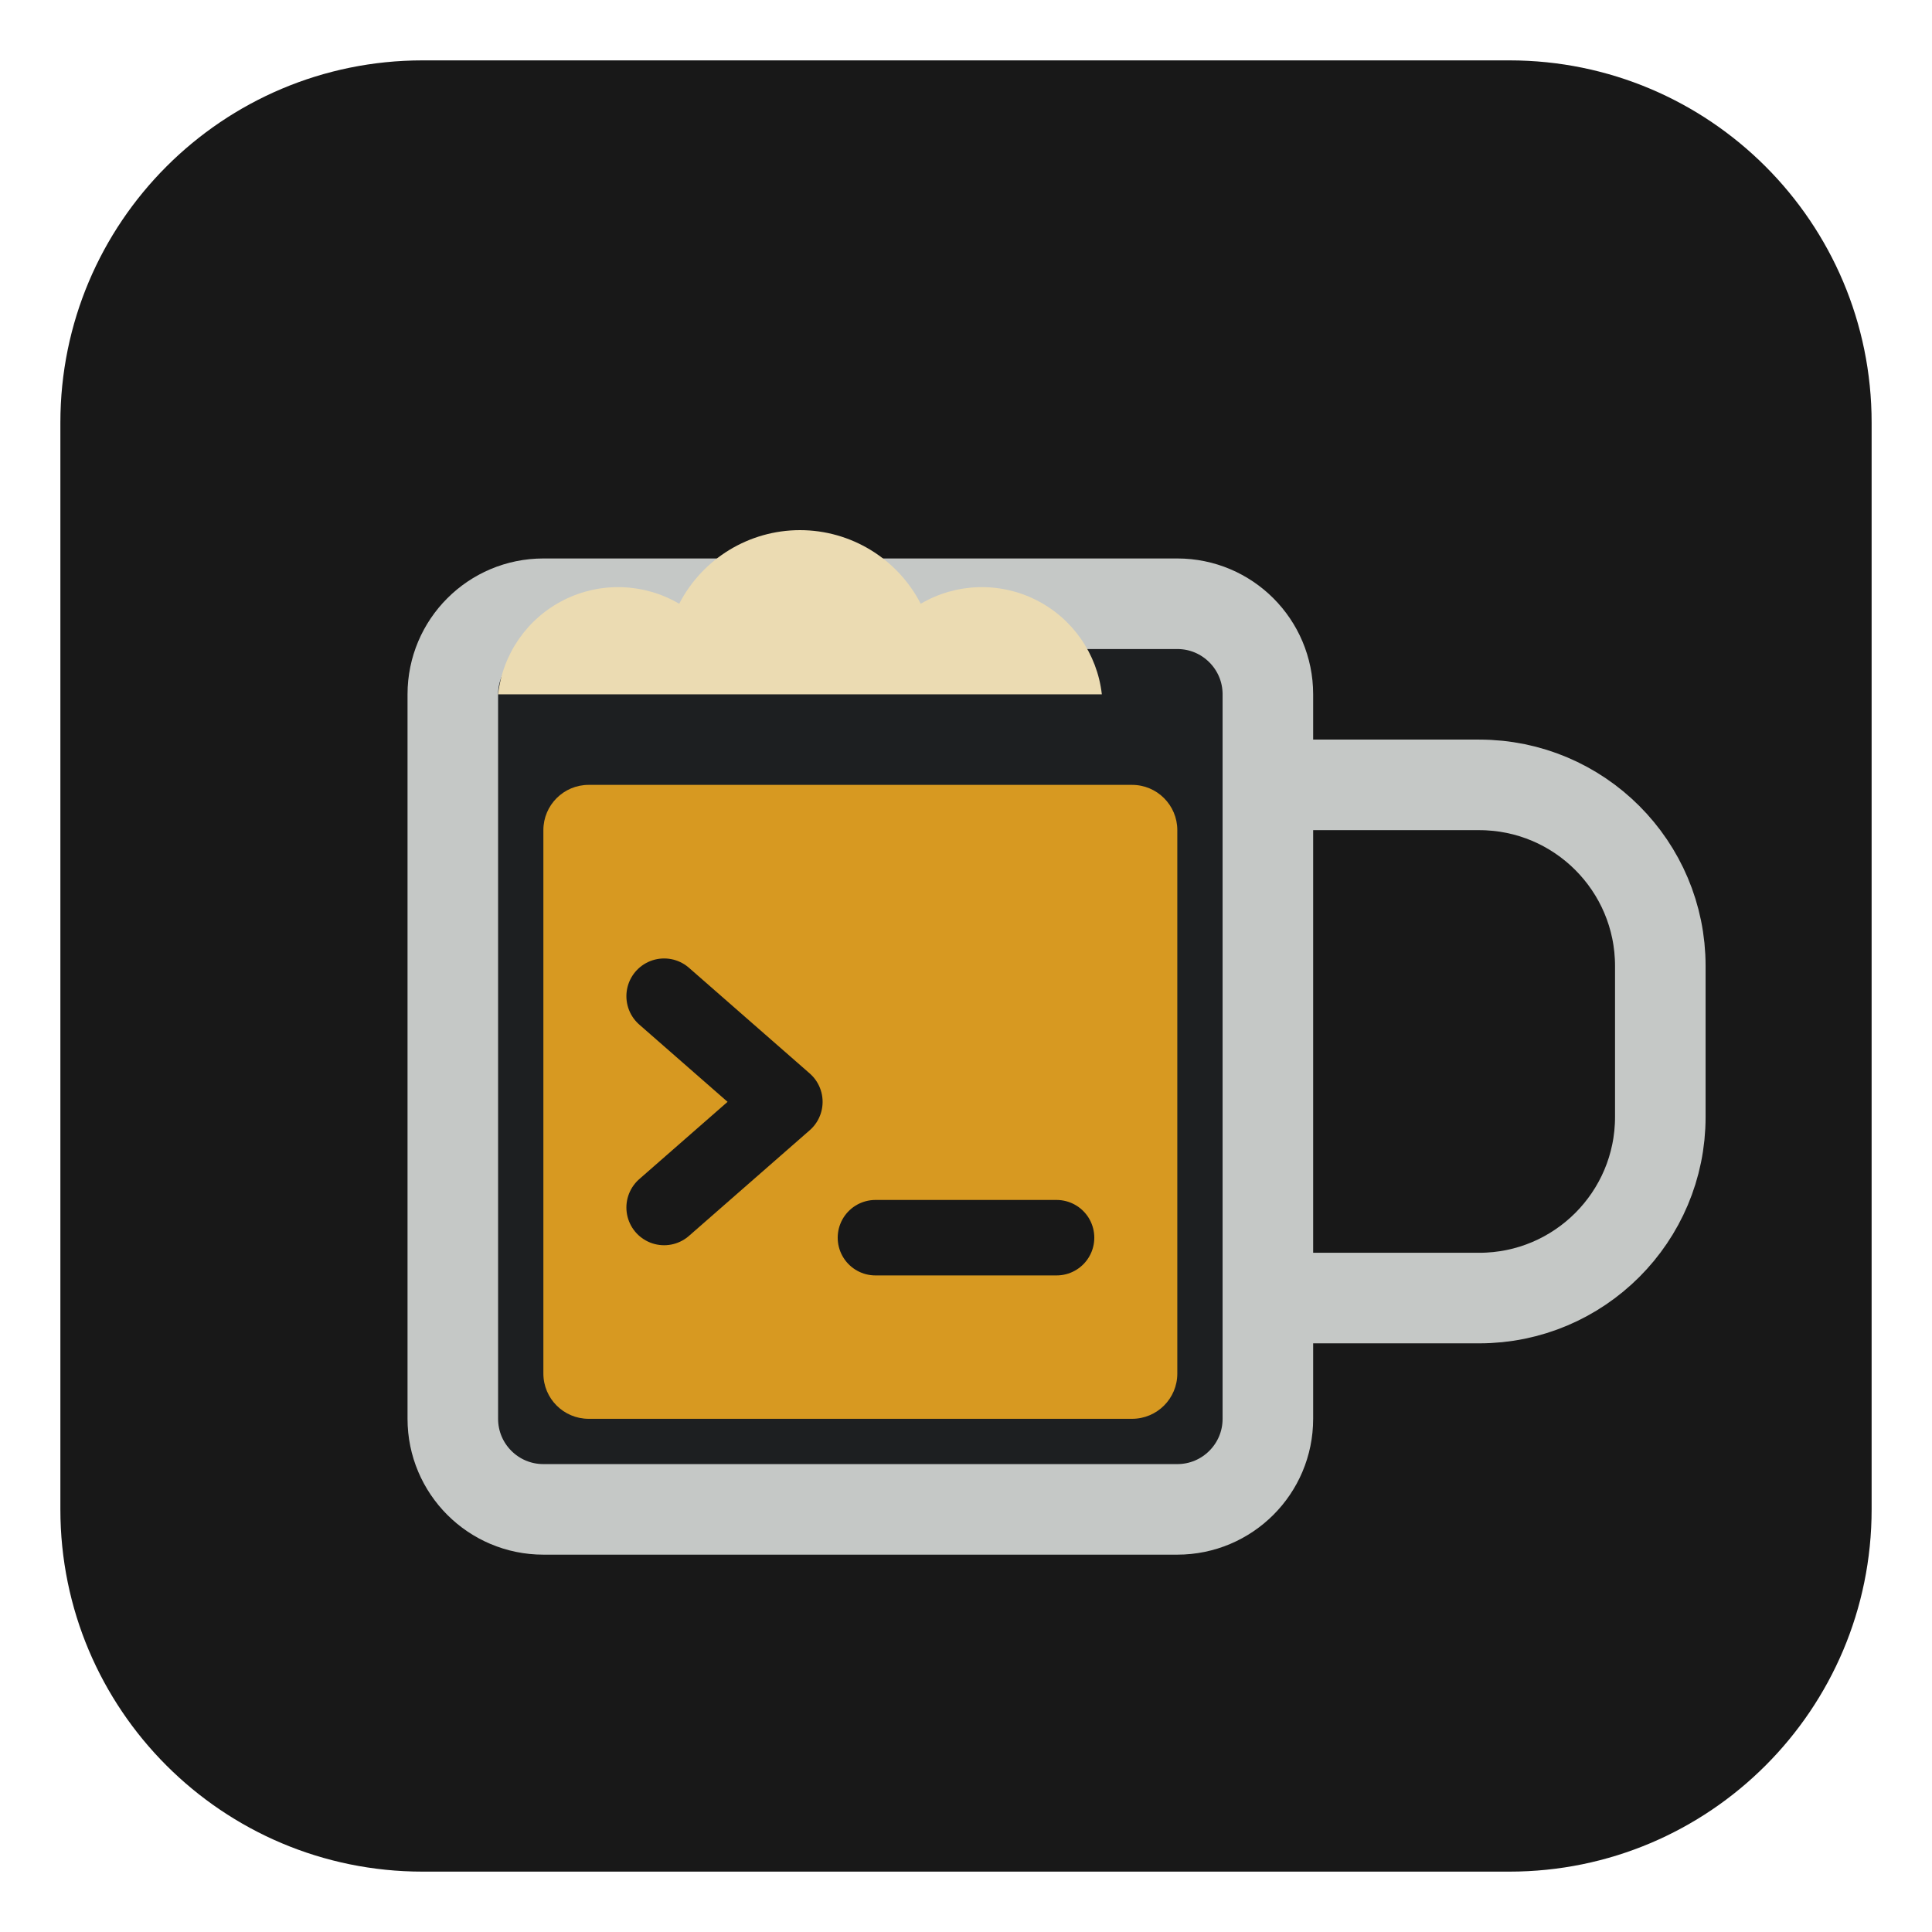
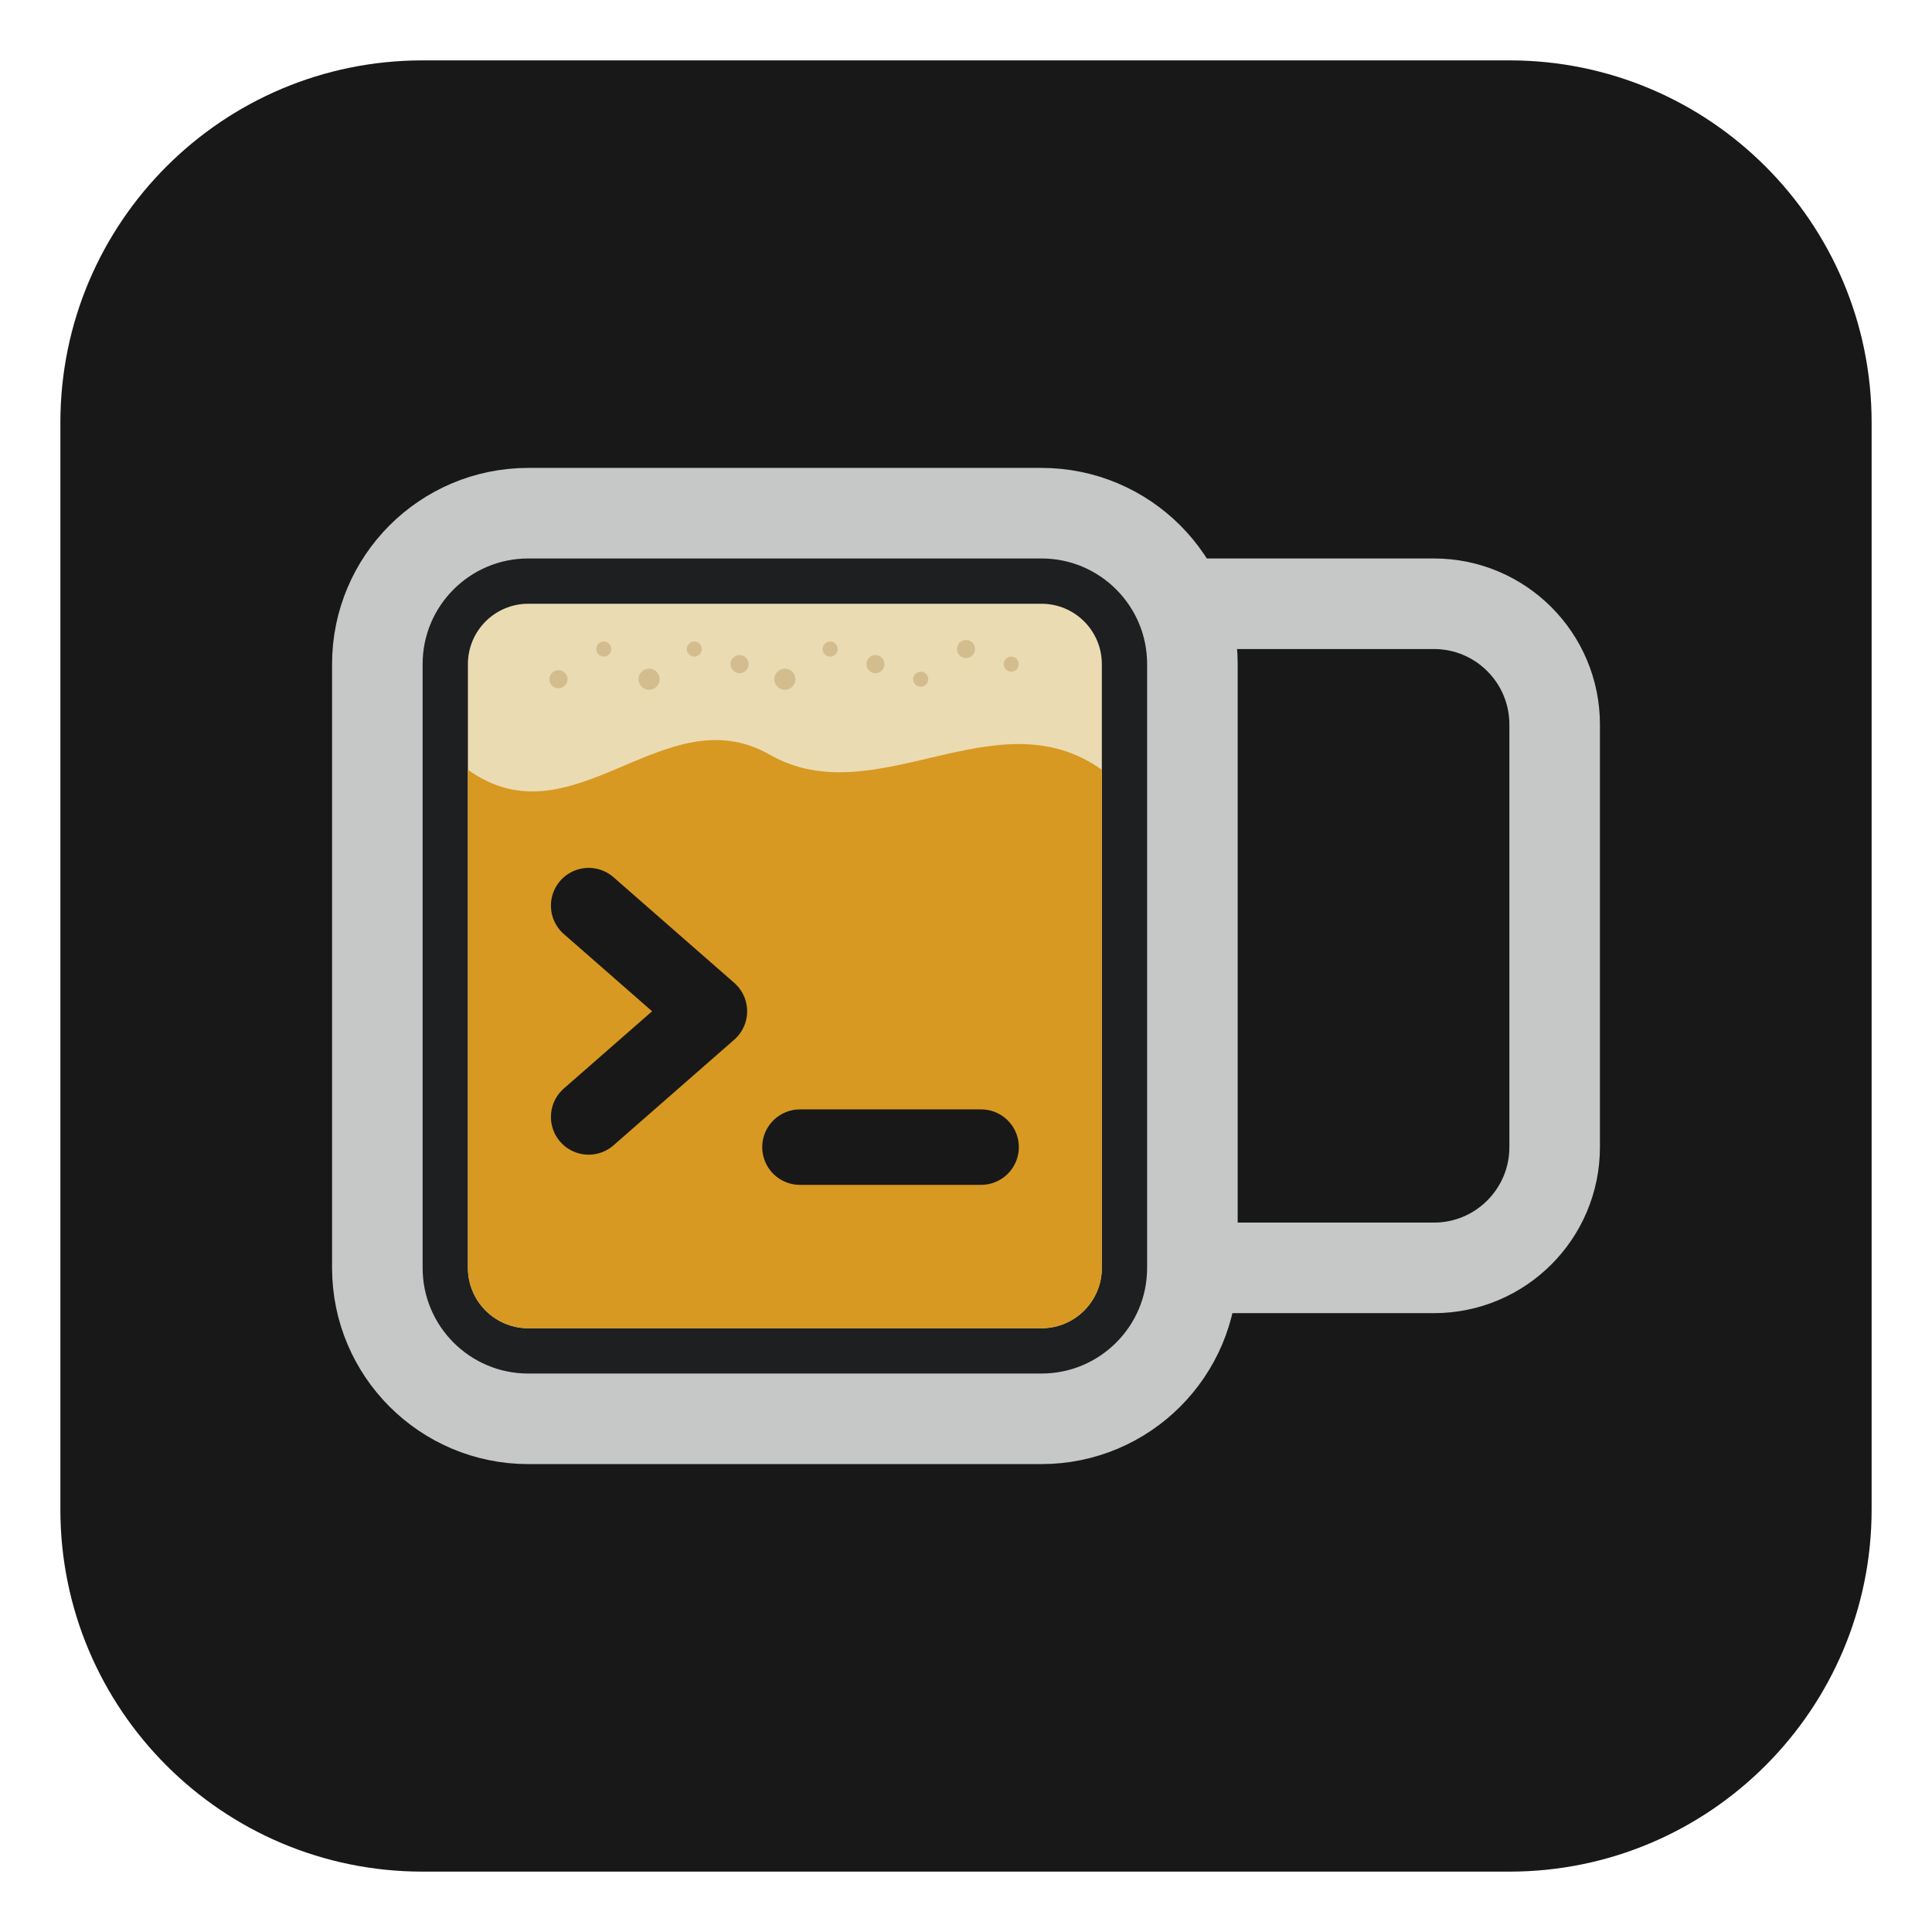
<svg xmlns="http://www.w3.org/2000/svg" width="128" height="128" viewBox="0 0 128 128">
  <rect x="4" y="4" width="120" height="120" rx="24" fill="#181818" />
-   <g stroke="#c5c8c6" stroke-width="6" stroke-linejoin="round" fill="none">
-     <path d="M84 52 h14 a12 12 0 0 1 12 12 v10 a12 12 0 0 1 -12 12 h-14" />
-     <rect x="30" y="40" width="54" height="60" rx="6" fill="#1d1f21" />
+   <g transform="translate(-5 -6)">
+     <g stroke="#c5c8c6" stroke-width="6" stroke-linejoin="round" fill="none">
+       <path d="M84 46 h16 a8 8 0 0 1 8 8 v28 a8 8 0 0 1 -8 8 h-16" />
+       <rect x="30" y="40" width="54" height="60" rx="10" fill="#1d1f21" />
+     </g>
+     <rect x="36" y="46" width="42" height="48" rx="4" fill="#ebdbb2" />
+     <path d="M36 57 C43 62 49 52 56 56 C63 60 71 52 78 57 L78 90 A4 4 0 0 1 74 94 L40 94 A4 4 0 0 1 36 90 Z" fill="#d79921" />
+     <g fill="#d3bd8f">
+       <circle cx="42" cy="51" r="0.6" />
+       <circle cx="45" cy="49" r="0.5" />
+       <circle cx="48" cy="51" r="0.7" />
+       <circle cx="51" cy="49" r="0.5" />
+       <circle cx="54" cy="50" r="0.6" />
+       <circle cx="57" cy="51" r="0.7" />
+       <circle cx="60" cy="49" r="0.5" />
+       <circle cx="63" cy="50" r="0.6" />
+       <circle cx="66" cy="51" r="0.5" />
+       <circle cx="69" cy="49" r="0.6" />
+       <circle cx="72" cy="50" r="0.5" />
+     </g>
+     <path d="M44 66 l8 7 l-8 7" stroke="#181818" stroke-width="5" stroke-linecap="round" stroke-linejoin="round" fill="none" />
+     <line x1="58" y1="82" x2="70" y2="82" stroke="#181818" stroke-width="5" stroke-linecap="round" />
  </g>
-   <path d="M33 46 a8 8 0 0 1 12 -6 a9 9 0 0 1 16 0 a8 8 0 0 1 12 6 z" fill="#ebdbb2" />
-   <rect x="36" y="52" width="42" height="42" rx="3" fill="#d79921" />
-   <path d="M44 66 l8 7 l-8 7" stroke="#181818" stroke-width="5" stroke-linecap="round" stroke-linejoin="round" fill="none" />
-   <line x1="58" y1="82" x2="70" y2="82" stroke="#181818" stroke-width="5" stroke-linecap="round" />
</svg>
